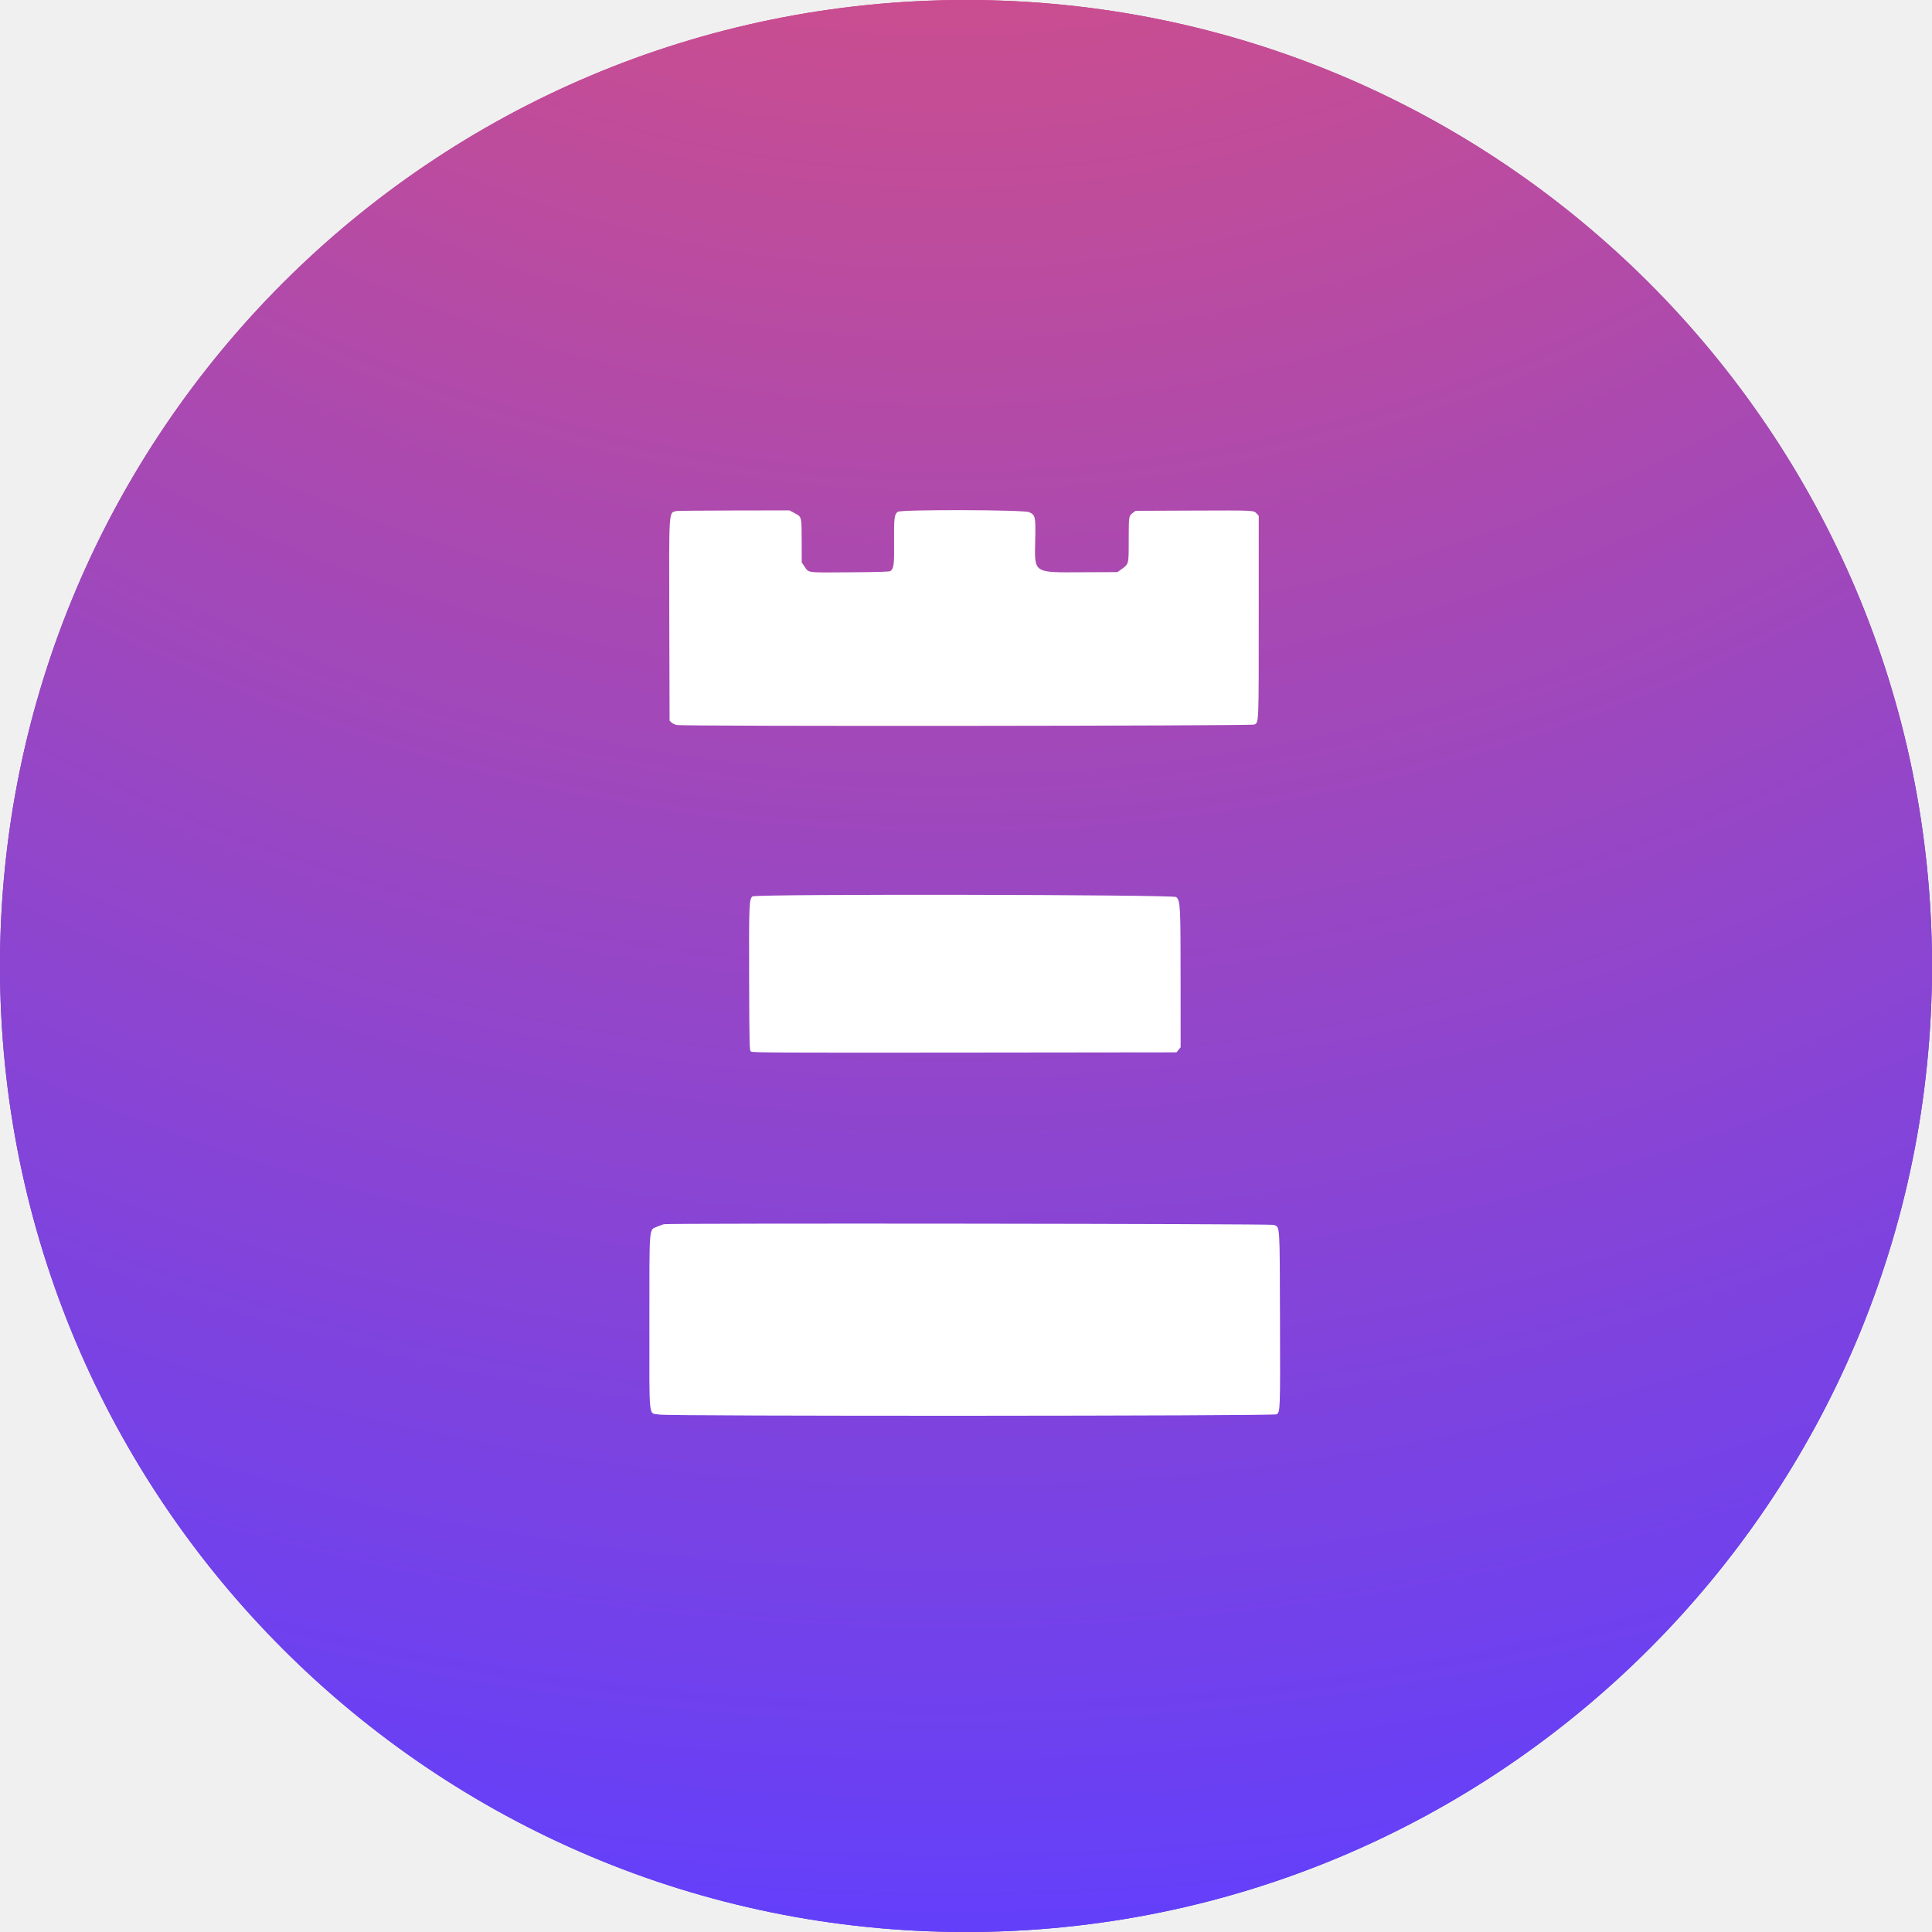
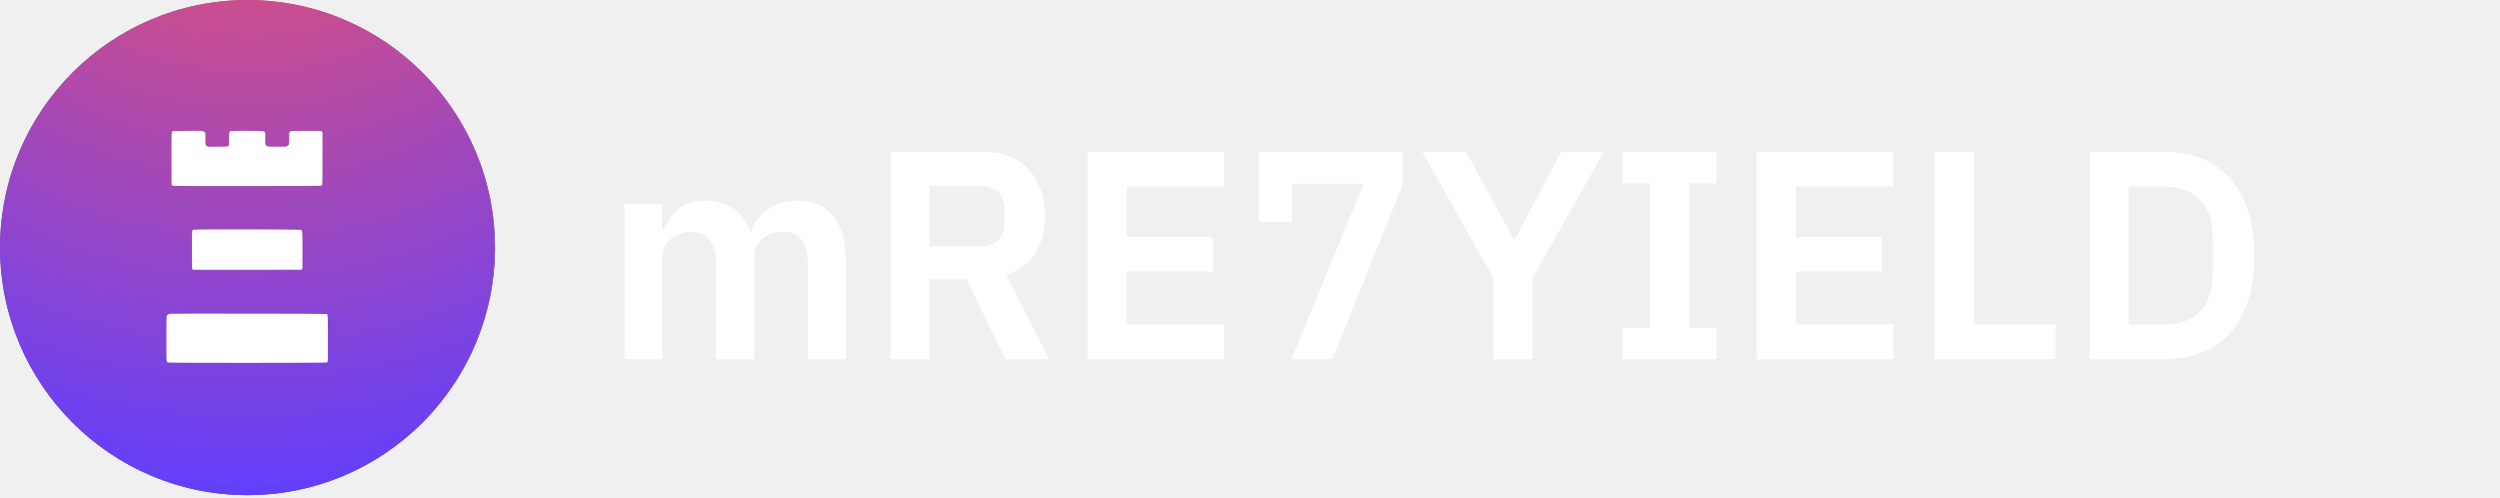
- <svg xmlns="http://www.w3.org/2000/svg" width="40" height="40" viewBox="0 0 40 40" fill="none">
-   <rect width="40" height="40" rx="20" fill="url(#paint0_radial_8038_4610)" />
-   <rect width="40" height="40" rx="20" fill="url(#paint1_radial_8038_4610)" />
-   <path fill-rule="evenodd" clip-rule="evenodd" d="M14.005 10.58C13.843 10.622 13.851 10.498 13.857 12.846L13.863 14.92L13.901 14.958C13.922 14.979 13.974 15.003 14.016 15.011C14.169 15.04 25.913 15.031 25.971 15.001C26.063 14.954 26.061 15.005 26.061 12.771V10.679L26.018 10.633C25.954 10.565 25.985 10.566 24.701 10.571L23.511 10.576L23.454 10.619C23.37 10.682 23.37 10.68 23.369 11.175C23.369 11.691 23.373 11.675 23.215 11.788L23.136 11.845L22.408 11.848C21.382 11.853 21.418 11.878 21.433 11.18C21.443 10.695 21.437 10.665 21.309 10.604C21.205 10.553 18.665 10.546 18.589 10.596C18.517 10.643 18.506 10.729 18.511 11.222C18.515 11.694 18.507 11.765 18.436 11.823C18.418 11.838 18.178 11.845 17.591 11.849C16.669 11.855 16.753 11.867 16.649 11.718L16.599 11.645L16.598 11.2C16.596 10.69 16.6 10.703 16.451 10.624L16.345 10.567L15.193 10.569C14.559 10.571 14.025 10.575 14.005 10.58ZM15.579 18.559C15.51 18.616 15.505 18.722 15.51 20.267C15.515 21.71 15.516 21.747 15.55 21.772C15.579 21.794 16.197 21.797 19.971 21.793L24.358 21.788L24.401 21.735L24.444 21.682L24.443 20.269C24.443 18.756 24.437 18.656 24.355 18.573C24.302 18.52 15.643 18.506 15.579 18.559ZM13.747 25.346C13.723 25.35 13.657 25.374 13.601 25.399C13.434 25.473 13.445 25.328 13.445 27.395C13.445 29.464 13.421 29.244 13.649 29.287C13.846 29.324 26.364 29.318 26.429 29.282C26.506 29.237 26.507 29.215 26.501 27.323C26.495 25.309 26.502 25.413 26.375 25.36C26.318 25.336 13.884 25.322 13.747 25.346Z" fill="white" />
+ <svg xmlns="http://www.w3.org/2000/svg" width="1212" height="241" viewBox="0 0 1212 241" fill="none">
+   <rect x="0.033" y="0.033" width="240" height="240" rx="120" fill="url(#paint0_radial_72_277)" />
+   <rect x="0.033" y="0.033" width="240" height="240" rx="120" fill="url(#paint1_radial_72_277)" />
+   <path fill-rule="evenodd" clip-rule="evenodd" d="M84.067 63.524C83.093 63.771 83.142 63.029 83.178 77.116L83.21 89.56L83.438 89.788C83.564 89.914 83.875 90.057 84.131 90.106C85.046 90.283 155.515 90.226 155.858 90.049C156.41 89.763 156.398 90.07 156.398 76.665V64.117L156.14 63.839C155.759 63.428 155.942 63.437 148.242 63.469L141.099 63.499L140.758 63.755C140.255 64.133 140.256 64.124 140.251 67.09C140.246 70.19 140.271 70.088 139.325 70.769L138.852 71.11L134.482 71.13C128.325 71.159 128.543 71.308 128.631 67.12C128.692 64.209 128.654 64.035 127.889 63.664C127.263 63.361 112.023 63.318 111.565 63.618C111.135 63.899 111.071 64.414 111.1 67.376C111.126 70.208 111.074 70.631 110.652 70.979C110.544 71.067 109.101 71.112 105.58 71.136C100.051 71.175 100.549 71.244 99.929 70.349L99.627 69.914L99.621 67.24C99.613 64.183 99.633 64.26 98.739 63.784L98.105 63.446L91.19 63.458C87.387 63.465 84.182 63.495 84.067 63.524ZM93.509 111.394C93.091 111.739 93.066 112.372 93.096 121.645C93.124 130.304 93.129 130.525 93.332 130.673C93.511 130.804 97.217 130.821 119.862 130.798L146.183 130.771L146.44 130.451L146.696 130.131L146.693 121.655C146.69 112.575 146.658 111.976 146.161 111.478C145.843 111.16 93.892 111.077 93.509 111.394ZM82.517 152.117C82.37 152.143 81.977 152.285 81.643 152.433C80.636 152.881 80.704 152.012 80.704 164.413C80.704 176.825 80.562 175.509 81.93 175.764C83.109 175.983 158.221 175.952 158.606 175.732C159.071 175.466 159.076 175.332 159.042 163.98C159.006 151.895 159.046 152.519 158.285 152.201C157.941 152.058 83.337 151.975 82.517 152.117Z" fill="white" />
+   <path d="M302.854 174.155V98.987H321.286V111.515H322.006C323.446 107.579 325.75 104.219 328.918 101.435C332.086 98.651 336.502 97.259 342.166 97.259C347.35 97.259 351.814 98.507 355.558 101.003C359.302 103.499 362.086 107.291 363.91 112.379H364.198C365.542 108.155 368.182 104.603 372.118 101.723C376.15 98.747 381.19 97.259 387.238 97.259C394.63 97.259 400.294 99.803 404.23 104.891C408.262 109.979 410.278 117.227 410.278 126.635V174.155H391.846V128.507C391.846 117.755 387.814 112.379 379.75 112.379C377.926 112.379 376.15 112.667 374.422 113.243C372.79 113.723 371.302 114.491 369.958 115.547C368.71 116.507 367.702 117.755 366.934 119.291C366.166 120.731 365.782 122.459 365.782 124.475V174.155H347.35V128.507C347.35 117.755 343.318 112.379 335.254 112.379C333.526 112.379 331.798 112.667 330.07 113.243C328.438 113.723 326.95 114.491 325.606 115.547C324.358 116.507 323.302 117.755 322.438 119.291C321.67 120.731 321.286 122.459 321.286 124.475V174.155H302.854ZM450.842 174.155H431.834V73.643H477.194C481.802 73.643 485.93 74.363 489.578 75.803C493.226 77.243 496.298 79.355 498.794 82.139C501.386 84.827 503.354 88.091 504.698 91.931C506.138 95.771 506.858 100.043 506.858 104.747C506.858 111.659 505.274 117.611 502.106 122.603C499.034 127.595 494.378 131.147 488.138 133.259L508.73 174.155H487.562L468.842 135.419H450.842V174.155ZM475.322 119.435C478.97 119.435 481.85 118.475 483.962 116.555C486.074 114.539 487.13 111.707 487.13 108.059V101.435C487.13 97.787 486.074 95.003 483.962 93.083C481.85 91.163 478.97 90.203 475.322 90.203H450.842V119.435H475.322ZM527.459 174.155V73.643H593.699V90.491H546.467V114.827H588.227V131.675H546.467V157.307H593.699V174.155H527.459ZM626.331 174.155L661.323 89.051H626.619V107.483H610.491V73.643H680.187V89.915L646.203 174.155H626.331ZM724.195 174.155V134.699L689.779 73.643H711.091L734.275 116.123H734.563L757.171 73.643H777.907L743.347 134.555V174.155H724.195ZM786.955 174.155V158.891H800.203V88.907H786.955V73.643H832.603V88.907H819.211V158.891H832.603V174.155H786.955ZM852.022 174.155V73.643H918.262V90.491H871.03V114.827H912.79V131.675H871.03V157.307H918.262V174.155H852.022ZM938.366 174.155V73.643H957.374V157.307H996.974V174.155H938.366ZM1013.46 73.643H1050.04C1056.56 73.643 1062.47 74.699 1067.75 76.811C1073.12 78.923 1077.68 82.091 1081.43 86.315C1085.27 90.443 1088.2 95.675 1090.21 102.011C1092.32 108.251 1093.38 115.547 1093.38 123.899C1093.38 132.251 1092.32 139.595 1090.21 145.931C1088.2 152.171 1085.27 157.403 1081.43 161.627C1077.68 165.755 1073.12 168.875 1067.75 170.987C1062.47 173.099 1056.56 174.155 1050.04 174.155H1013.46V73.643ZM1050.04 157.307C1057.14 157.307 1062.76 155.243 1066.88 151.115C1071.11 146.891 1073.22 140.459 1073.22 131.819V115.979C1073.22 107.339 1071.11 100.955 1066.88 96.827C1062.76 92.603 1057.14 90.491 1050.04 90.491H1032.47V157.307H1050.04Z" fill="white" />
  <defs>
-     <radialGradient id="paint0_radial_8038_4610" cx="0" cy="0" r="1" gradientUnits="userSpaceOnUse" gradientTransform="translate(17.25 -3.625) rotate(82.1998) scale(46.0511)">
+     <radialGradient id="paint0_radial_72_277" cx="0" cy="0" r="1" gradientUnits="userSpaceOnUse" gradientTransform="translate(103.533 -21.7173) rotate(82.1998) scale(276.307)">
      <stop stop-color="#D9326F" />
      <stop offset="1" stop-color="#3A34DD" />
    </radialGradient>
-     <radialGradient id="paint1_radial_8038_4610" cx="0" cy="0" r="1" gradientUnits="userSpaceOnUse" gradientTransform="translate(19.9277 -20.0719) rotate(87.0723) scale(60.1504)">
+     <radialGradient id="paint1_radial_72_277" cx="0" cy="0" r="1" gradientUnits="userSpaceOnUse" gradientTransform="translate(119.599 -120.399) rotate(87.0723) scale(360.902)">
      <stop stop-color="#FF5558" />
      <stop offset="1" stop-color="#623FFC" />
    </radialGradient>
  </defs>
</svg>
